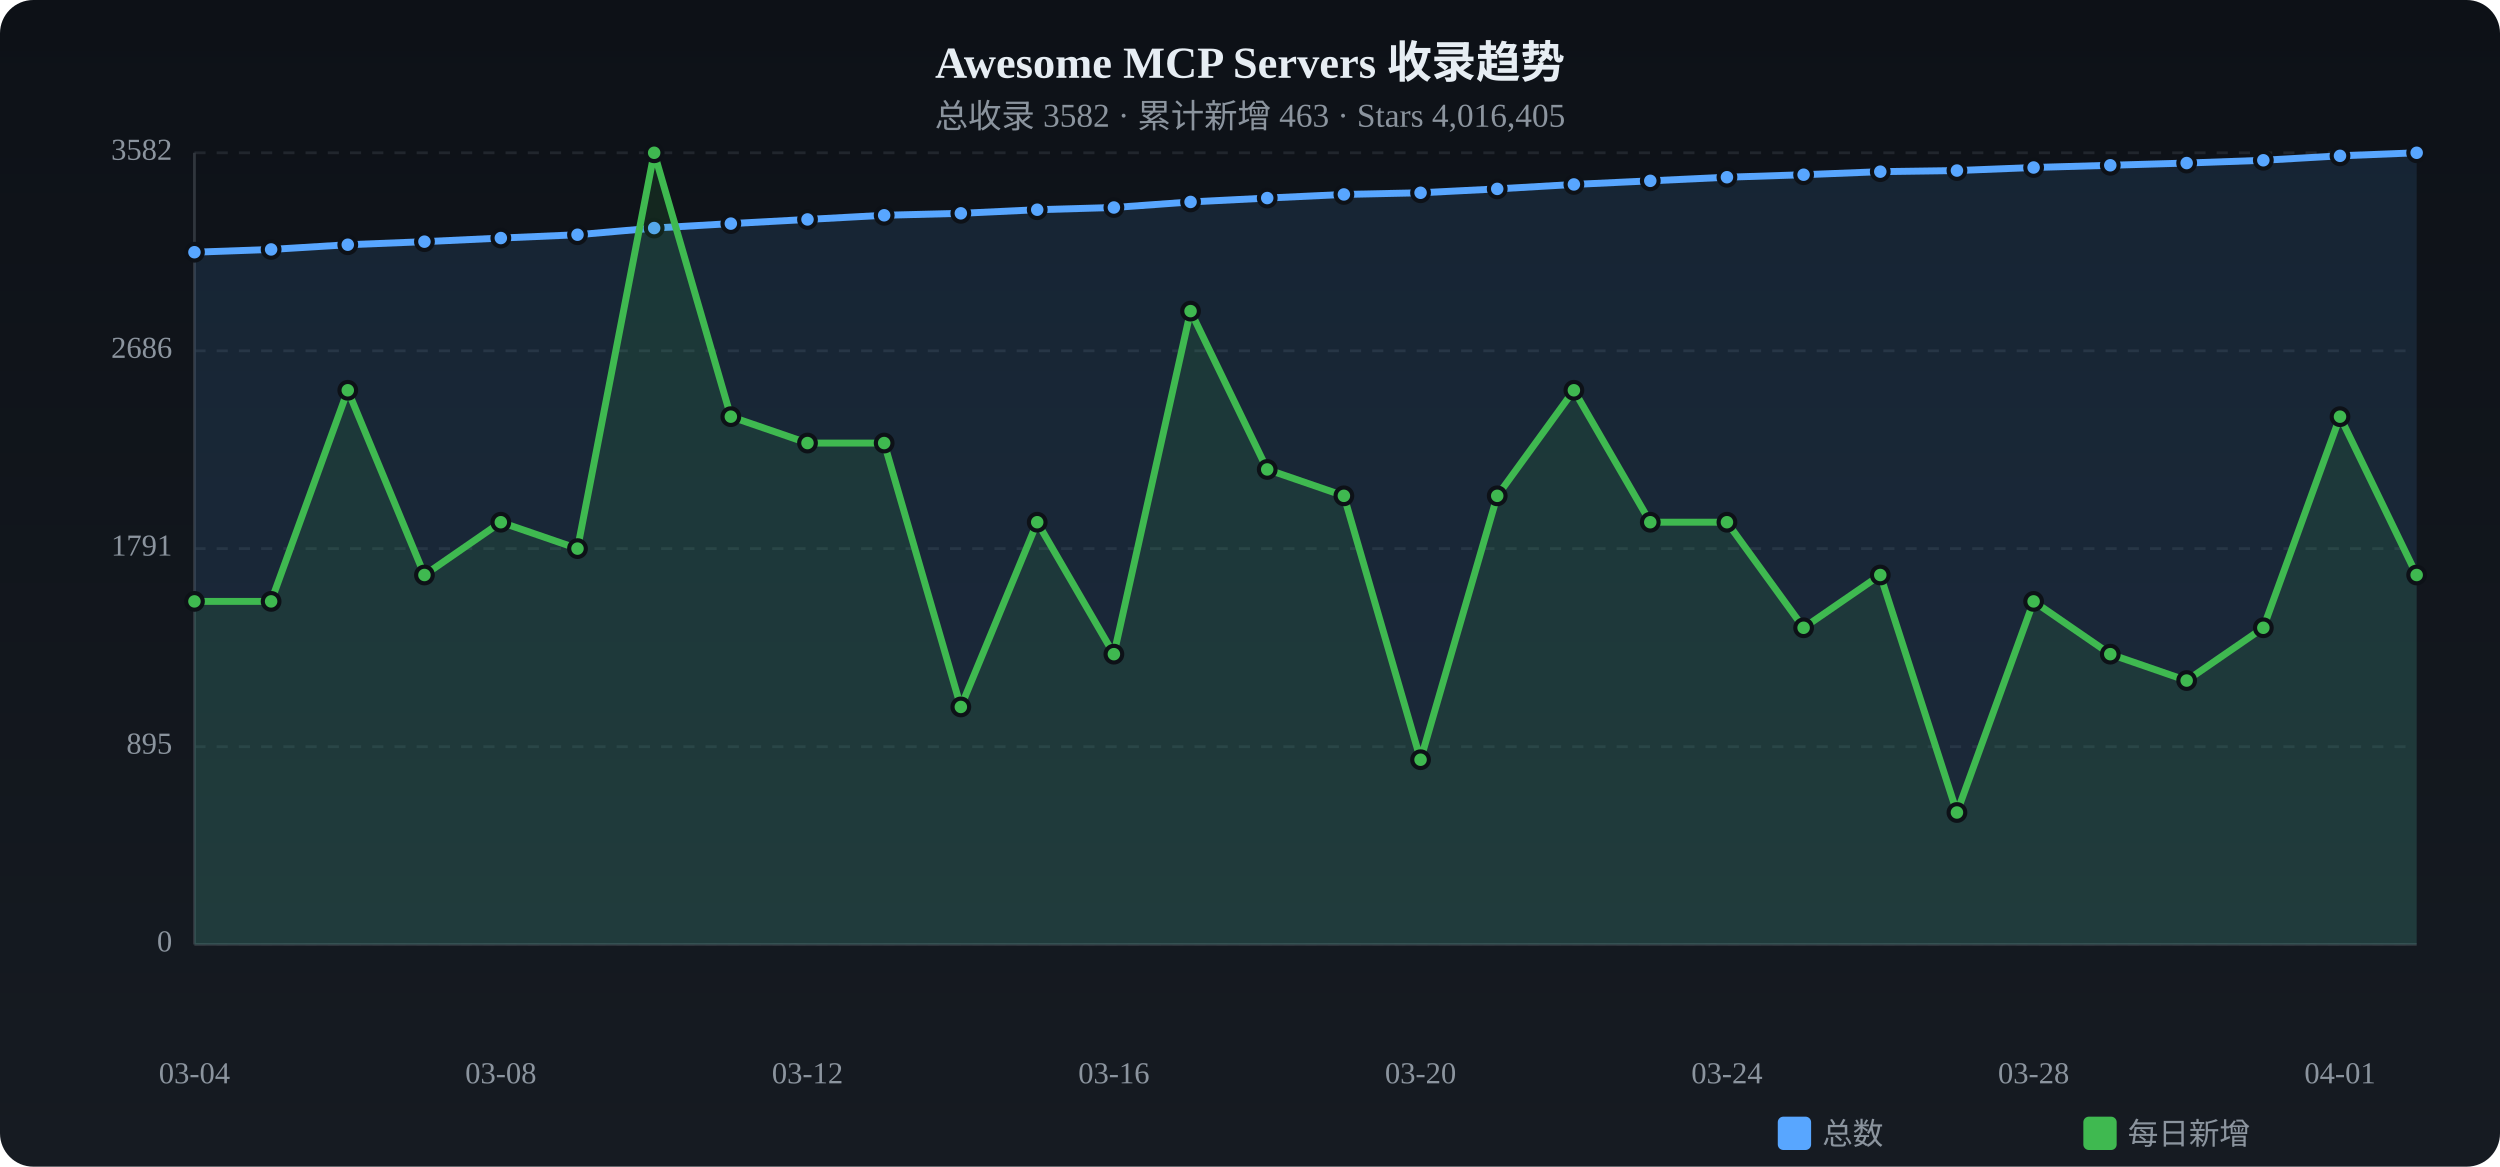
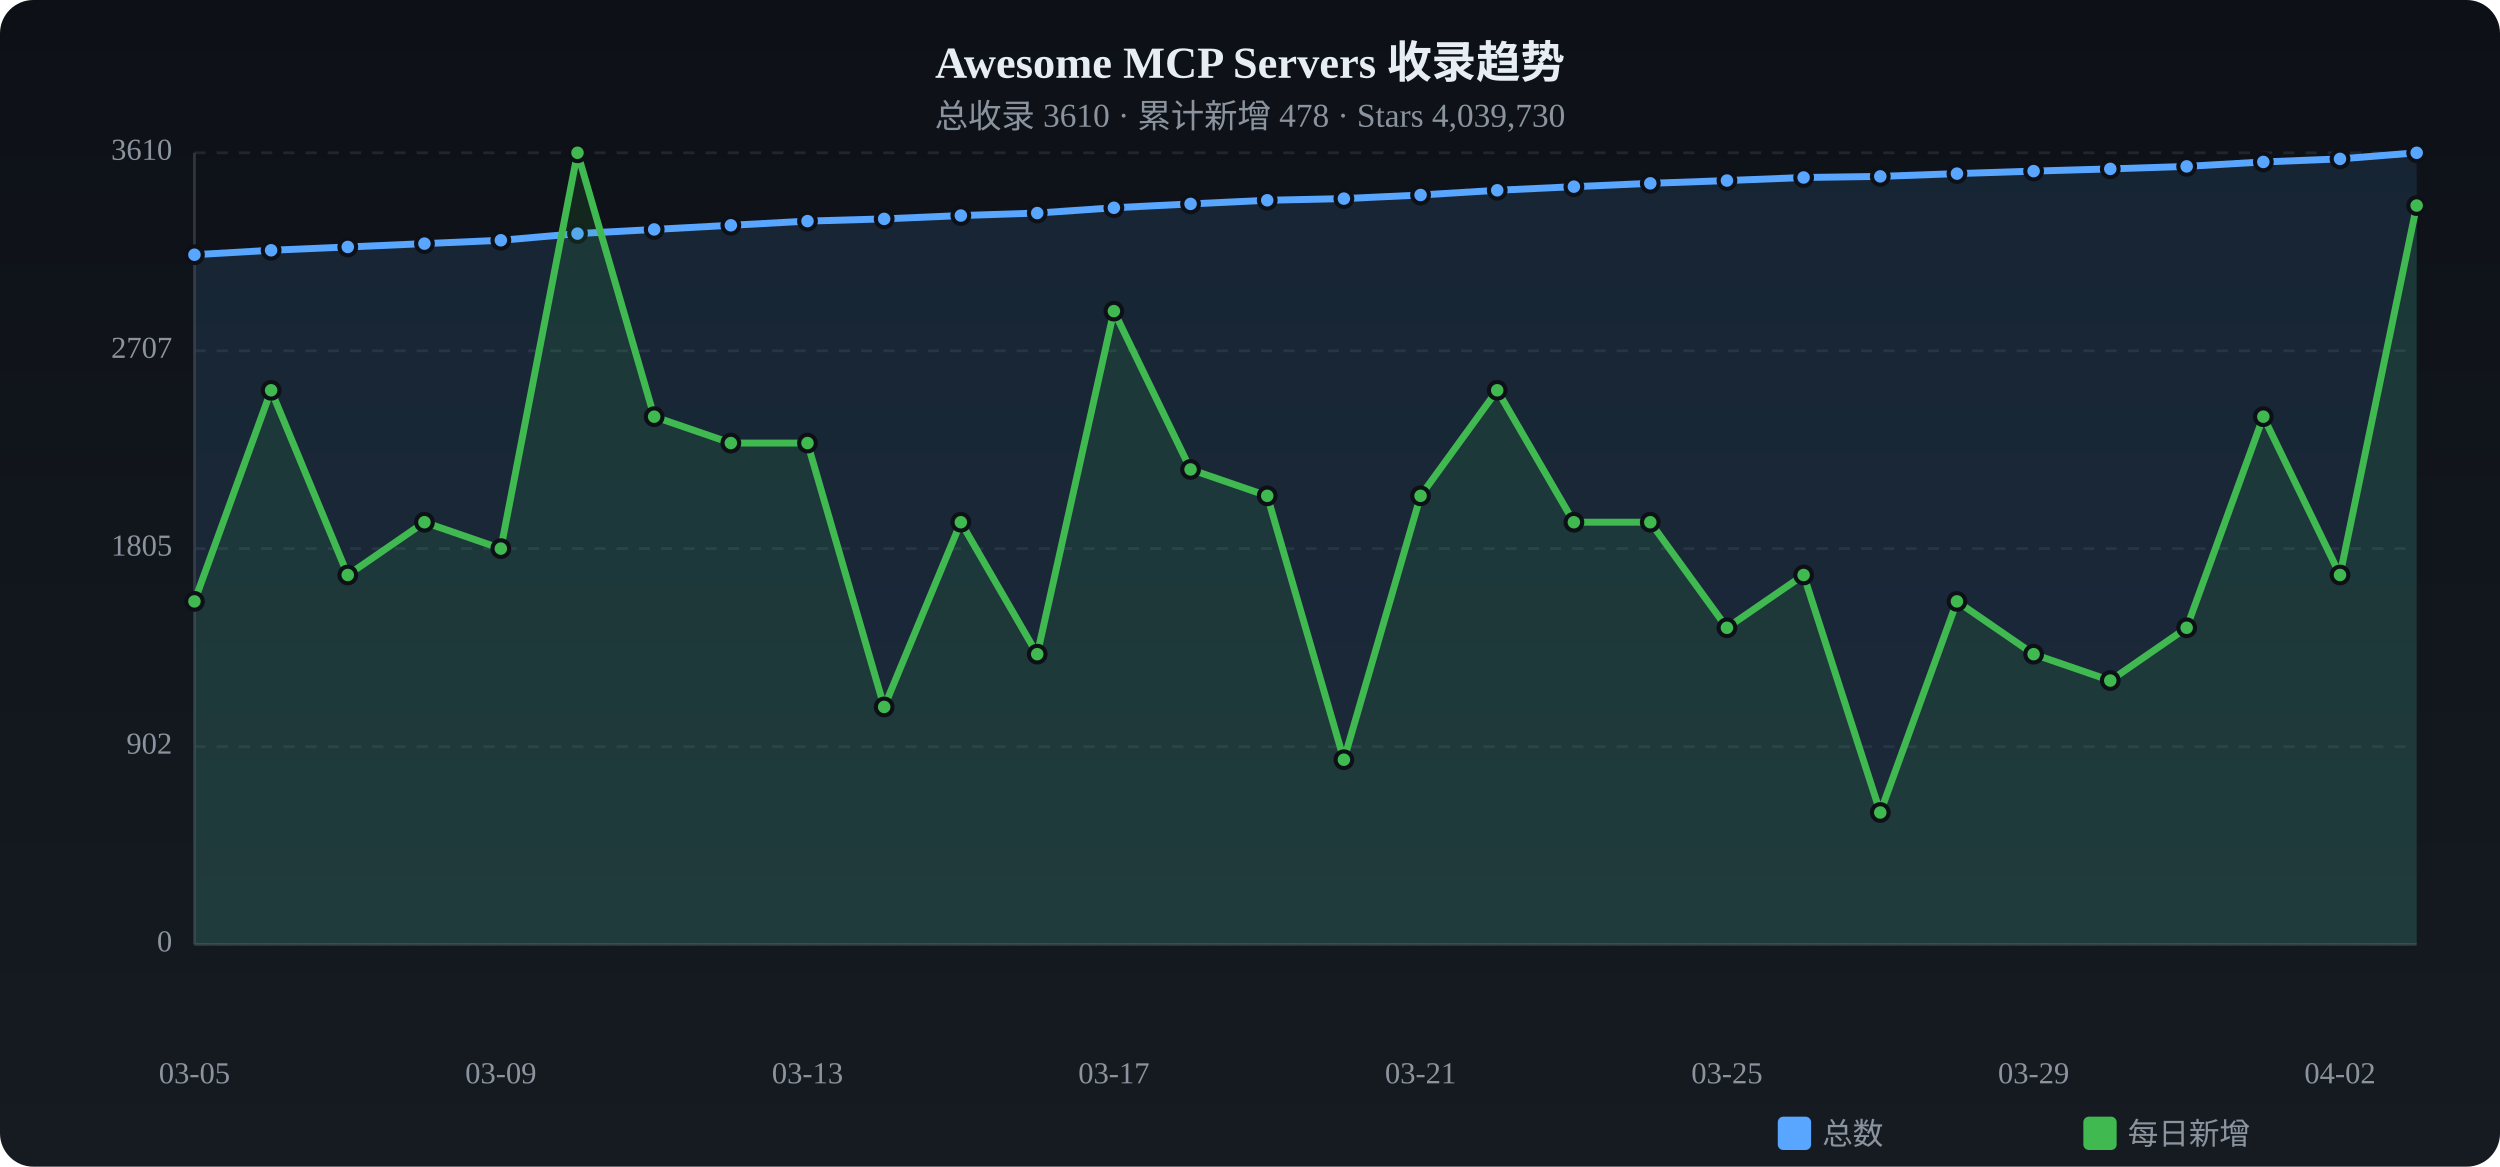
<svg xmlns="http://www.w3.org/2000/svg" viewBox="0 0 900 420" width="900" height="420">
  <defs>
    <linearGradient id="tbg" x1="0%" y1="0%" x2="0%" y2="100%">
      <stop offset="0%" stop-color="#0d1117" />
      <stop offset="100%" stop-color="#161b22" />
    </linearGradient>
  </defs>
  <rect width="900" height="420" rx="12" fill="url(#tbg)" />
  <text x="450.0" y="28" text-anchor="middle" fill="#e6edf3" font-size="16" font-weight="bold">Awesome MCP Servers 收录趋势</text>
-   <text x="450.0" y="46" text-anchor="middle" fill="#8b949e" font-size="12">总收录 3582 · 累计新增 463 · Stars 4,016,405</text>
+   <text x="450.0" y="46" text-anchor="middle" fill="#8b949e" font-size="12">总收录 3610 · 累计新增 478 · Stars 4,039,730</text>
  <text x="62" y="340.0" text-anchor="end" fill="#8b949e" font-size="11" dominant-baseline="middle">0</text>
  <line x1="70" y1="340.0" x2="870" y2="340.0" stroke="#21262d" stroke-dasharray="4 4" />
-   <text x="62" y="268.8" text-anchor="end" fill="#8b949e" font-size="11" dominant-baseline="middle">895</text>
+   <text x="62" y="268.8" text-anchor="end" fill="#8b949e" font-size="11" dominant-baseline="middle">902</text>
  <line x1="70" y1="268.8" x2="870" y2="268.8" stroke="#21262d" stroke-dasharray="4 4" />
-   <text x="62" y="197.5" text-anchor="end" fill="#8b949e" font-size="11" dominant-baseline="middle">1791</text>
+   <text x="62" y="197.5" text-anchor="end" fill="#8b949e" font-size="11" dominant-baseline="middle">1805</text>
  <line x1="70" y1="197.5" x2="870" y2="197.5" stroke="#21262d" stroke-dasharray="4 4" />
-   <text x="62" y="126.3" text-anchor="end" fill="#8b949e" font-size="11" dominant-baseline="middle">2686</text>
+   <text x="62" y="126.3" text-anchor="end" fill="#8b949e" font-size="11" dominant-baseline="middle">2707</text>
  <line x1="70" y1="126.3" x2="870" y2="126.3" stroke="#21262d" stroke-dasharray="4 4" />
-   <text x="62" y="55.0" text-anchor="end" fill="#8b949e" font-size="11" dominant-baseline="middle">3582</text>
+   <text x="62" y="55.0" text-anchor="end" fill="#8b949e" font-size="11" dominant-baseline="middle">3610</text>
  <line x1="70" y1="55.0" x2="870" y2="55.0" stroke="#21262d" stroke-dasharray="4 4" />
  <line x1="70" y1="55" x2="70" y2="340" stroke="#30363d" />
  <line x1="70" y1="340" x2="870" y2="340" stroke="#30363d" />
-   <path d="M70.0,90.8 L97.6,89.8 L125.2,88.1 L152.8,87.0 L180.3,85.7 L207.9,84.5 L235.5,82.1 L263.1,80.5 L290.7,79.0 L318.3,77.5 L345.9,76.8 L373.4,75.5 L401.0,74.7 L428.6,72.7 L456.2,71.3 L483.8,70.0 L511.4,69.4 L539.0,68.0 L566.6,66.4 L594.1,65.1 L621.7,63.8 L649.3,62.9 L676.9,61.8 L704.5,61.4 L732.1,60.3 L759.7,59.5 L787.2,58.7 L814.8,57.7 L842.4,56.1 L870.0,55.0 L870.0,340 L70.0,340 Z" fill="#58a6ff" opacity="0.12" />
-   <polyline points="70.0,90.8 97.6,89.8 125.2,88.1 152.8,87.0 180.3,85.7 207.9,84.5 235.5,82.1 263.1,80.5 290.7,79.0 318.3,77.5 345.9,76.8 373.4,75.5 401.0,74.7 428.6,72.7 456.2,71.3 483.8,70.0 511.4,69.4 539.0,68.0 566.6,66.4 594.1,65.1 621.7,63.8 649.3,62.9 676.9,61.8 704.5,61.4 732.1,60.3 759.7,59.5 787.2,58.7 814.8,57.7 842.4,56.1 870.0,55.0" fill="none" stroke="#58a6ff" stroke-width="2.5" stroke-linecap="round" stroke-linejoin="round" />
-   <circle cx="70.0" cy="90.8" r="3" fill="#58a6ff" stroke="#0d1117" stroke-width="1.5" />
-   <circle cx="97.6" cy="89.8" r="3" fill="#58a6ff" stroke="#0d1117" stroke-width="1.5" />
-   <circle cx="125.2" cy="88.1" r="3" fill="#58a6ff" stroke="#0d1117" stroke-width="1.5" />
-   <circle cx="152.8" cy="87.0" r="3" fill="#58a6ff" stroke="#0d1117" stroke-width="1.5" />
-   <circle cx="180.3" cy="85.7" r="3" fill="#58a6ff" stroke="#0d1117" stroke-width="1.5" />
-   <circle cx="207.9" cy="84.5" r="3" fill="#58a6ff" stroke="#0d1117" stroke-width="1.5" />
-   <circle cx="235.5" cy="82.1" r="3" fill="#58a6ff" stroke="#0d1117" stroke-width="1.5" />
-   <circle cx="263.1" cy="80.5" r="3" fill="#58a6ff" stroke="#0d1117" stroke-width="1.5" />
-   <circle cx="290.7" cy="79.0" r="3" fill="#58a6ff" stroke="#0d1117" stroke-width="1.5" />
-   <circle cx="318.3" cy="77.5" r="3" fill="#58a6ff" stroke="#0d1117" stroke-width="1.5" />
-   <circle cx="345.9" cy="76.8" r="3" fill="#58a6ff" stroke="#0d1117" stroke-width="1.5" />
-   <circle cx="373.4" cy="75.5" r="3" fill="#58a6ff" stroke="#0d1117" stroke-width="1.5" />
-   <circle cx="401.0" cy="74.7" r="3" fill="#58a6ff" stroke="#0d1117" stroke-width="1.5" />
-   <circle cx="428.6" cy="72.7" r="3" fill="#58a6ff" stroke="#0d1117" stroke-width="1.5" />
-   <circle cx="456.2" cy="71.3" r="3" fill="#58a6ff" stroke="#0d1117" stroke-width="1.5" />
-   <circle cx="483.8" cy="70.0" r="3" fill="#58a6ff" stroke="#0d1117" stroke-width="1.5" />
-   <circle cx="511.4" cy="69.4" r="3" fill="#58a6ff" stroke="#0d1117" stroke-width="1.5" />
-   <circle cx="539.0" cy="68.0" r="3" fill="#58a6ff" stroke="#0d1117" stroke-width="1.5" />
-   <circle cx="566.6" cy="66.4" r="3" fill="#58a6ff" stroke="#0d1117" stroke-width="1.5" />
-   <circle cx="594.1" cy="65.1" r="3" fill="#58a6ff" stroke="#0d1117" stroke-width="1.5" />
-   <circle cx="621.7" cy="63.8" r="3" fill="#58a6ff" stroke="#0d1117" stroke-width="1.5" />
-   <circle cx="649.3" cy="62.9" r="3" fill="#58a6ff" stroke="#0d1117" stroke-width="1.5" />
-   <circle cx="676.9" cy="61.8" r="3" fill="#58a6ff" stroke="#0d1117" stroke-width="1.5" />
-   <circle cx="704.5" cy="61.4" r="3" fill="#58a6ff" stroke="#0d1117" stroke-width="1.5" />
-   <circle cx="732.1" cy="60.3" r="3" fill="#58a6ff" stroke="#0d1117" stroke-width="1.5" />
-   <circle cx="759.7" cy="59.5" r="3" fill="#58a6ff" stroke="#0d1117" stroke-width="1.5" />
-   <circle cx="787.2" cy="58.7" r="3" fill="#58a6ff" stroke="#0d1117" stroke-width="1.5" />
-   <circle cx="814.8" cy="57.7" r="3" fill="#58a6ff" stroke="#0d1117" stroke-width="1.5" />
-   <circle cx="842.4" cy="56.1" r="3" fill="#58a6ff" stroke="#0d1117" stroke-width="1.5" />
+   <path d="M70.0,91.7 L97.6,90.1 L125.2,88.9 L152.8,87.7 L180.3,86.5 L207.9,84.1 L235.5,82.6 L263.1,81.1 L290.7,79.6 L318.3,78.8 L345.9,77.6 L373.4,76.7 L401.0,74.8 L428.6,73.4 L456.2,72.1 L483.8,71.5 L511.4,70.2 L539.0,68.5 L566.6,67.2 L594.1,66.0 L621.7,65.0 L649.3,63.9 L676.9,63.5 L704.5,62.5 L732.1,61.6 L759.7,60.8 L787.2,59.9 L814.8,58.3 L842.4,57.2 L870.0,55.0 L870.0,340 L70.0,340 Z" fill="#58a6ff" opacity="0.12" />
+   <polyline points="70.0,91.7 97.6,90.1 125.2,88.9 152.8,87.7 180.3,86.5 207.9,84.1 235.5,82.6 263.1,81.1 290.7,79.6 318.3,78.8 345.9,77.6 373.4,76.7 401.0,74.8 428.6,73.4 456.2,72.1 483.8,71.5 511.4,70.2 539.0,68.5 566.6,67.2 594.1,66.0 621.7,65.0 649.3,63.9 676.9,63.5 704.5,62.5 732.1,61.6 759.7,60.8 787.2,59.9 814.8,58.3 842.4,57.2 870.0,55.0" fill="none" stroke="#58a6ff" stroke-width="2.5" stroke-linecap="round" stroke-linejoin="round" />
+   <circle cx="70.0" cy="91.7" r="3" fill="#58a6ff" stroke="#0d1117" stroke-width="1.5" />
+   <circle cx="97.6" cy="90.1" r="3" fill="#58a6ff" stroke="#0d1117" stroke-width="1.5" />
+   <circle cx="125.2" cy="88.9" r="3" fill="#58a6ff" stroke="#0d1117" stroke-width="1.5" />
+   <circle cx="152.8" cy="87.7" r="3" fill="#58a6ff" stroke="#0d1117" stroke-width="1.5" />
+   <circle cx="180.3" cy="86.5" r="3" fill="#58a6ff" stroke="#0d1117" stroke-width="1.5" />
+   <circle cx="207.9" cy="84.1" r="3" fill="#58a6ff" stroke="#0d1117" stroke-width="1.5" />
+   <circle cx="235.5" cy="82.6" r="3" fill="#58a6ff" stroke="#0d1117" stroke-width="1.5" />
+   <circle cx="263.1" cy="81.1" r="3" fill="#58a6ff" stroke="#0d1117" stroke-width="1.5" />
+   <circle cx="290.7" cy="79.6" r="3" fill="#58a6ff" stroke="#0d1117" stroke-width="1.5" />
+   <circle cx="318.3" cy="78.8" r="3" fill="#58a6ff" stroke="#0d1117" stroke-width="1.5" />
+   <circle cx="345.9" cy="77.6" r="3" fill="#58a6ff" stroke="#0d1117" stroke-width="1.5" />
+   <circle cx="373.4" cy="76.7" r="3" fill="#58a6ff" stroke="#0d1117" stroke-width="1.5" />
+   <circle cx="401.0" cy="74.8" r="3" fill="#58a6ff" stroke="#0d1117" stroke-width="1.5" />
+   <circle cx="428.6" cy="73.4" r="3" fill="#58a6ff" stroke="#0d1117" stroke-width="1.5" />
+   <circle cx="456.2" cy="72.1" r="3" fill="#58a6ff" stroke="#0d1117" stroke-width="1.5" />
+   <circle cx="483.8" cy="71.5" r="3" fill="#58a6ff" stroke="#0d1117" stroke-width="1.5" />
+   <circle cx="511.4" cy="70.2" r="3" fill="#58a6ff" stroke="#0d1117" stroke-width="1.5" />
+   <circle cx="539.0" cy="68.5" r="3" fill="#58a6ff" stroke="#0d1117" stroke-width="1.5" />
+   <circle cx="566.6" cy="67.2" r="3" fill="#58a6ff" stroke="#0d1117" stroke-width="1.5" />
+   <circle cx="594.1" cy="66.0" r="3" fill="#58a6ff" stroke="#0d1117" stroke-width="1.5" />
+   <circle cx="621.7" cy="65.0" r="3" fill="#58a6ff" stroke="#0d1117" stroke-width="1.5" />
+   <circle cx="649.3" cy="63.9" r="3" fill="#58a6ff" stroke="#0d1117" stroke-width="1.5" />
+   <circle cx="676.9" cy="63.5" r="3" fill="#58a6ff" stroke="#0d1117" stroke-width="1.5" />
+   <circle cx="704.5" cy="62.5" r="3" fill="#58a6ff" stroke="#0d1117" stroke-width="1.5" />
+   <circle cx="732.1" cy="61.6" r="3" fill="#58a6ff" stroke="#0d1117" stroke-width="1.5" />
+   <circle cx="759.7" cy="60.8" r="3" fill="#58a6ff" stroke="#0d1117" stroke-width="1.5" />
+   <circle cx="787.2" cy="59.9" r="3" fill="#58a6ff" stroke="#0d1117" stroke-width="1.5" />
+   <circle cx="814.8" cy="58.3" r="3" fill="#58a6ff" stroke="#0d1117" stroke-width="1.5" />
+   <circle cx="842.4" cy="57.2" r="3" fill="#58a6ff" stroke="#0d1117" stroke-width="1.5" />
  <circle cx="870.0" cy="55.0" r="3" fill="#58a6ff" stroke="#0d1117" stroke-width="1.5" />
-   <path d="M70.0,216.5 L97.6,216.5 L125.2,140.5 L152.8,207.0 L180.3,188.0 L207.9,197.5 L235.5,55.0 L263.1,150.0 L290.7,159.5 L318.3,159.5 L345.9,254.5 L373.4,188.0 L401.0,235.5 L428.6,112.0 L456.2,169.0 L483.8,178.5 L511.4,273.5 L539.0,178.5 L566.6,140.5 L594.1,188.0 L621.7,188.0 L649.3,226.0 L676.9,207.0 L704.5,292.5 L732.1,216.5 L759.7,235.5 L787.2,245.0 L814.8,226.0 L842.4,150.0 L870.0,207.0 L870.0,340 L70.0,340 Z" fill="#3fb950" opacity="0.12" />
-   <polyline points="70.0,216.5 97.6,216.5 125.2,140.5 152.8,207.0 180.3,188.0 207.9,197.5 235.5,55.0 263.1,150.0 290.7,159.5 318.3,159.5 345.9,254.5 373.4,188.0 401.0,235.5 428.6,112.0 456.2,169.0 483.8,178.5 511.4,273.5 539.0,178.5 566.6,140.5 594.1,188.0 621.7,188.0 649.3,226.0 676.9,207.0 704.5,292.5 732.1,216.5 759.7,235.5 787.2,245.0 814.8,226.0 842.4,150.0 870.0,207.0" fill="none" stroke="#3fb950" stroke-width="2.5" stroke-linecap="round" stroke-linejoin="round" />
+   <path d="M70.0,216.5 L97.6,140.5 L125.2,207.0 L152.8,188.0 L180.3,197.5 L207.9,55.0 L235.5,150.0 L263.1,159.5 L290.7,159.5 L318.3,254.5 L345.9,188.0 L373.4,235.5 L401.0,112.0 L428.6,169.0 L456.2,178.5 L483.8,273.5 L511.4,178.5 L539.0,140.5 L566.6,188.0 L594.1,188.0 L621.7,226.0 L649.3,207.0 L676.9,292.5 L704.5,216.5 L732.1,235.5 L759.7,245.0 L787.2,226.0 L814.8,150.0 L842.4,207.0 L870.0,74.0 L870.0,340 L70.0,340 Z" fill="#3fb950" opacity="0.12" />
+   <polyline points="70.0,216.5 97.6,140.5 125.2,207.0 152.8,188.0 180.3,197.5 207.9,55.0 235.5,150.0 263.1,159.5 290.7,159.5 318.3,254.5 345.9,188.0 373.4,235.5 401.0,112.0 428.6,169.0 456.2,178.5 483.8,273.5 511.4,178.5 539.0,140.5 566.6,188.0 594.1,188.0 621.7,226.0 649.3,207.0 676.9,292.5 704.5,216.5 732.1,235.5 759.7,245.0 787.2,226.0 814.8,150.0 842.4,207.0 870.0,74.0" fill="none" stroke="#3fb950" stroke-width="2.5" stroke-linecap="round" stroke-linejoin="round" />
  <circle cx="70.0" cy="216.5" r="3" fill="#3fb950" stroke="#0d1117" stroke-width="1.5" />
-   <circle cx="97.6" cy="216.5" r="3" fill="#3fb950" stroke="#0d1117" stroke-width="1.5" />
-   <circle cx="125.2" cy="140.5" r="3" fill="#3fb950" stroke="#0d1117" stroke-width="1.5" />
-   <circle cx="152.8" cy="207.0" r="3" fill="#3fb950" stroke="#0d1117" stroke-width="1.5" />
-   <circle cx="180.3" cy="188.0" r="3" fill="#3fb950" stroke="#0d1117" stroke-width="1.5" />
-   <circle cx="207.9" cy="197.5" r="3" fill="#3fb950" stroke="#0d1117" stroke-width="1.5" />
-   <circle cx="235.5" cy="55.0" r="3" fill="#3fb950" stroke="#0d1117" stroke-width="1.5" />
-   <circle cx="263.1" cy="150.0" r="3" fill="#3fb950" stroke="#0d1117" stroke-width="1.5" />
+   <circle cx="97.6" cy="140.5" r="3" fill="#3fb950" stroke="#0d1117" stroke-width="1.5" />
+   <circle cx="125.2" cy="207.0" r="3" fill="#3fb950" stroke="#0d1117" stroke-width="1.5" />
+   <circle cx="152.8" cy="188.0" r="3" fill="#3fb950" stroke="#0d1117" stroke-width="1.5" />
+   <circle cx="180.3" cy="197.5" r="3" fill="#3fb950" stroke="#0d1117" stroke-width="1.5" />
+   <circle cx="207.9" cy="55.0" r="3" fill="#3fb950" stroke="#0d1117" stroke-width="1.5" />
+   <circle cx="235.5" cy="150.0" r="3" fill="#3fb950" stroke="#0d1117" stroke-width="1.5" />
+   <circle cx="263.1" cy="159.5" r="3" fill="#3fb950" stroke="#0d1117" stroke-width="1.5" />
  <circle cx="290.7" cy="159.5" r="3" fill="#3fb950" stroke="#0d1117" stroke-width="1.5" />
-   <circle cx="318.3" cy="159.5" r="3" fill="#3fb950" stroke="#0d1117" stroke-width="1.5" />
-   <circle cx="345.9" cy="254.5" r="3" fill="#3fb950" stroke="#0d1117" stroke-width="1.5" />
-   <circle cx="373.4" cy="188.0" r="3" fill="#3fb950" stroke="#0d1117" stroke-width="1.5" />
-   <circle cx="401.0" cy="235.5" r="3" fill="#3fb950" stroke="#0d1117" stroke-width="1.5" />
-   <circle cx="428.6" cy="112.0" r="3" fill="#3fb950" stroke="#0d1117" stroke-width="1.5" />
-   <circle cx="456.2" cy="169.0" r="3" fill="#3fb950" stroke="#0d1117" stroke-width="1.5" />
-   <circle cx="483.8" cy="178.5" r="3" fill="#3fb950" stroke="#0d1117" stroke-width="1.5" />
-   <circle cx="511.4" cy="273.5" r="3" fill="#3fb950" stroke="#0d1117" stroke-width="1.5" />
-   <circle cx="539.0" cy="178.5" r="3" fill="#3fb950" stroke="#0d1117" stroke-width="1.5" />
-   <circle cx="566.6" cy="140.5" r="3" fill="#3fb950" stroke="#0d1117" stroke-width="1.5" />
+   <circle cx="318.3" cy="254.5" r="3" fill="#3fb950" stroke="#0d1117" stroke-width="1.5" />
+   <circle cx="345.9" cy="188.0" r="3" fill="#3fb950" stroke="#0d1117" stroke-width="1.5" />
+   <circle cx="373.4" cy="235.5" r="3" fill="#3fb950" stroke="#0d1117" stroke-width="1.5" />
+   <circle cx="401.0" cy="112.0" r="3" fill="#3fb950" stroke="#0d1117" stroke-width="1.5" />
+   <circle cx="428.6" cy="169.0" r="3" fill="#3fb950" stroke="#0d1117" stroke-width="1.5" />
+   <circle cx="456.2" cy="178.5" r="3" fill="#3fb950" stroke="#0d1117" stroke-width="1.5" />
+   <circle cx="483.8" cy="273.5" r="3" fill="#3fb950" stroke="#0d1117" stroke-width="1.5" />
+   <circle cx="511.4" cy="178.5" r="3" fill="#3fb950" stroke="#0d1117" stroke-width="1.5" />
+   <circle cx="539.0" cy="140.5" r="3" fill="#3fb950" stroke="#0d1117" stroke-width="1.5" />
+   <circle cx="566.6" cy="188.0" r="3" fill="#3fb950" stroke="#0d1117" stroke-width="1.5" />
  <circle cx="594.1" cy="188.0" r="3" fill="#3fb950" stroke="#0d1117" stroke-width="1.5" />
-   <circle cx="621.7" cy="188.0" r="3" fill="#3fb950" stroke="#0d1117" stroke-width="1.5" />
-   <circle cx="649.3" cy="226.0" r="3" fill="#3fb950" stroke="#0d1117" stroke-width="1.5" />
-   <circle cx="676.9" cy="207.0" r="3" fill="#3fb950" stroke="#0d1117" stroke-width="1.5" />
-   <circle cx="704.5" cy="292.5" r="3" fill="#3fb950" stroke="#0d1117" stroke-width="1.5" />
-   <circle cx="732.1" cy="216.5" r="3" fill="#3fb950" stroke="#0d1117" stroke-width="1.5" />
-   <circle cx="759.7" cy="235.5" r="3" fill="#3fb950" stroke="#0d1117" stroke-width="1.5" />
-   <circle cx="787.2" cy="245.0" r="3" fill="#3fb950" stroke="#0d1117" stroke-width="1.5" />
-   <circle cx="814.8" cy="226.0" r="3" fill="#3fb950" stroke="#0d1117" stroke-width="1.5" />
-   <circle cx="842.4" cy="150.0" r="3" fill="#3fb950" stroke="#0d1117" stroke-width="1.5" />
-   <circle cx="870.0" cy="207.0" r="3" fill="#3fb950" stroke="#0d1117" stroke-width="1.5" />
-   <text x="70.0" y="390" text-anchor="middle" fill="#8b949e" font-size="11">03-04</text>
-   <text x="180.3" y="390" text-anchor="middle" fill="#8b949e" font-size="11">03-08</text>
-   <text x="290.7" y="390" text-anchor="middle" fill="#8b949e" font-size="11">03-12</text>
-   <text x="401.0" y="390" text-anchor="middle" fill="#8b949e" font-size="11">03-16</text>
-   <text x="511.4" y="390" text-anchor="middle" fill="#8b949e" font-size="11">03-20</text>
-   <text x="621.7" y="390" text-anchor="middle" fill="#8b949e" font-size="11">03-24</text>
-   <text x="732.1" y="390" text-anchor="middle" fill="#8b949e" font-size="11">03-28</text>
-   <text x="842.4" y="390" text-anchor="middle" fill="#8b949e" font-size="11">04-01</text>
+   <circle cx="621.7" cy="226.0" r="3" fill="#3fb950" stroke="#0d1117" stroke-width="1.5" />
+   <circle cx="649.3" cy="207.0" r="3" fill="#3fb950" stroke="#0d1117" stroke-width="1.5" />
+   <circle cx="676.9" cy="292.5" r="3" fill="#3fb950" stroke="#0d1117" stroke-width="1.5" />
+   <circle cx="704.5" cy="216.5" r="3" fill="#3fb950" stroke="#0d1117" stroke-width="1.5" />
+   <circle cx="732.1" cy="235.5" r="3" fill="#3fb950" stroke="#0d1117" stroke-width="1.5" />
+   <circle cx="759.7" cy="245.0" r="3" fill="#3fb950" stroke="#0d1117" stroke-width="1.5" />
+   <circle cx="787.2" cy="226.0" r="3" fill="#3fb950" stroke="#0d1117" stroke-width="1.5" />
+   <circle cx="814.8" cy="150.0" r="3" fill="#3fb950" stroke="#0d1117" stroke-width="1.5" />
+   <circle cx="842.4" cy="207.0" r="3" fill="#3fb950" stroke="#0d1117" stroke-width="1.5" />
+   <circle cx="870.0" cy="74.0" r="3" fill="#3fb950" stroke="#0d1117" stroke-width="1.5" />
+   <text x="70.0" y="390" text-anchor="middle" fill="#8b949e" font-size="11">03-05</text>
+   <text x="180.3" y="390" text-anchor="middle" fill="#8b949e" font-size="11">03-09</text>
+   <text x="290.7" y="390" text-anchor="middle" fill="#8b949e" font-size="11">03-13</text>
+   <text x="401.0" y="390" text-anchor="middle" fill="#8b949e" font-size="11">03-17</text>
+   <text x="511.4" y="390" text-anchor="middle" fill="#8b949e" font-size="11">03-21</text>
+   <text x="621.7" y="390" text-anchor="middle" fill="#8b949e" font-size="11">03-25</text>
+   <text x="732.1" y="390" text-anchor="middle" fill="#8b949e" font-size="11">03-29</text>
+   <text x="842.4" y="390" text-anchor="middle" fill="#8b949e" font-size="11">04-02</text>
  <rect x="640" y="402" width="12" height="12" rx="2" fill="#58a6ff" />
  <text x="656" y="412" fill="#8b949e" font-size="11">总数</text>
  <rect x="750" y="402" width="12" height="12" rx="2" fill="#3fb950" />
  <text x="766" y="412" fill="#8b949e" font-size="11">每日新增</text>
</svg>
